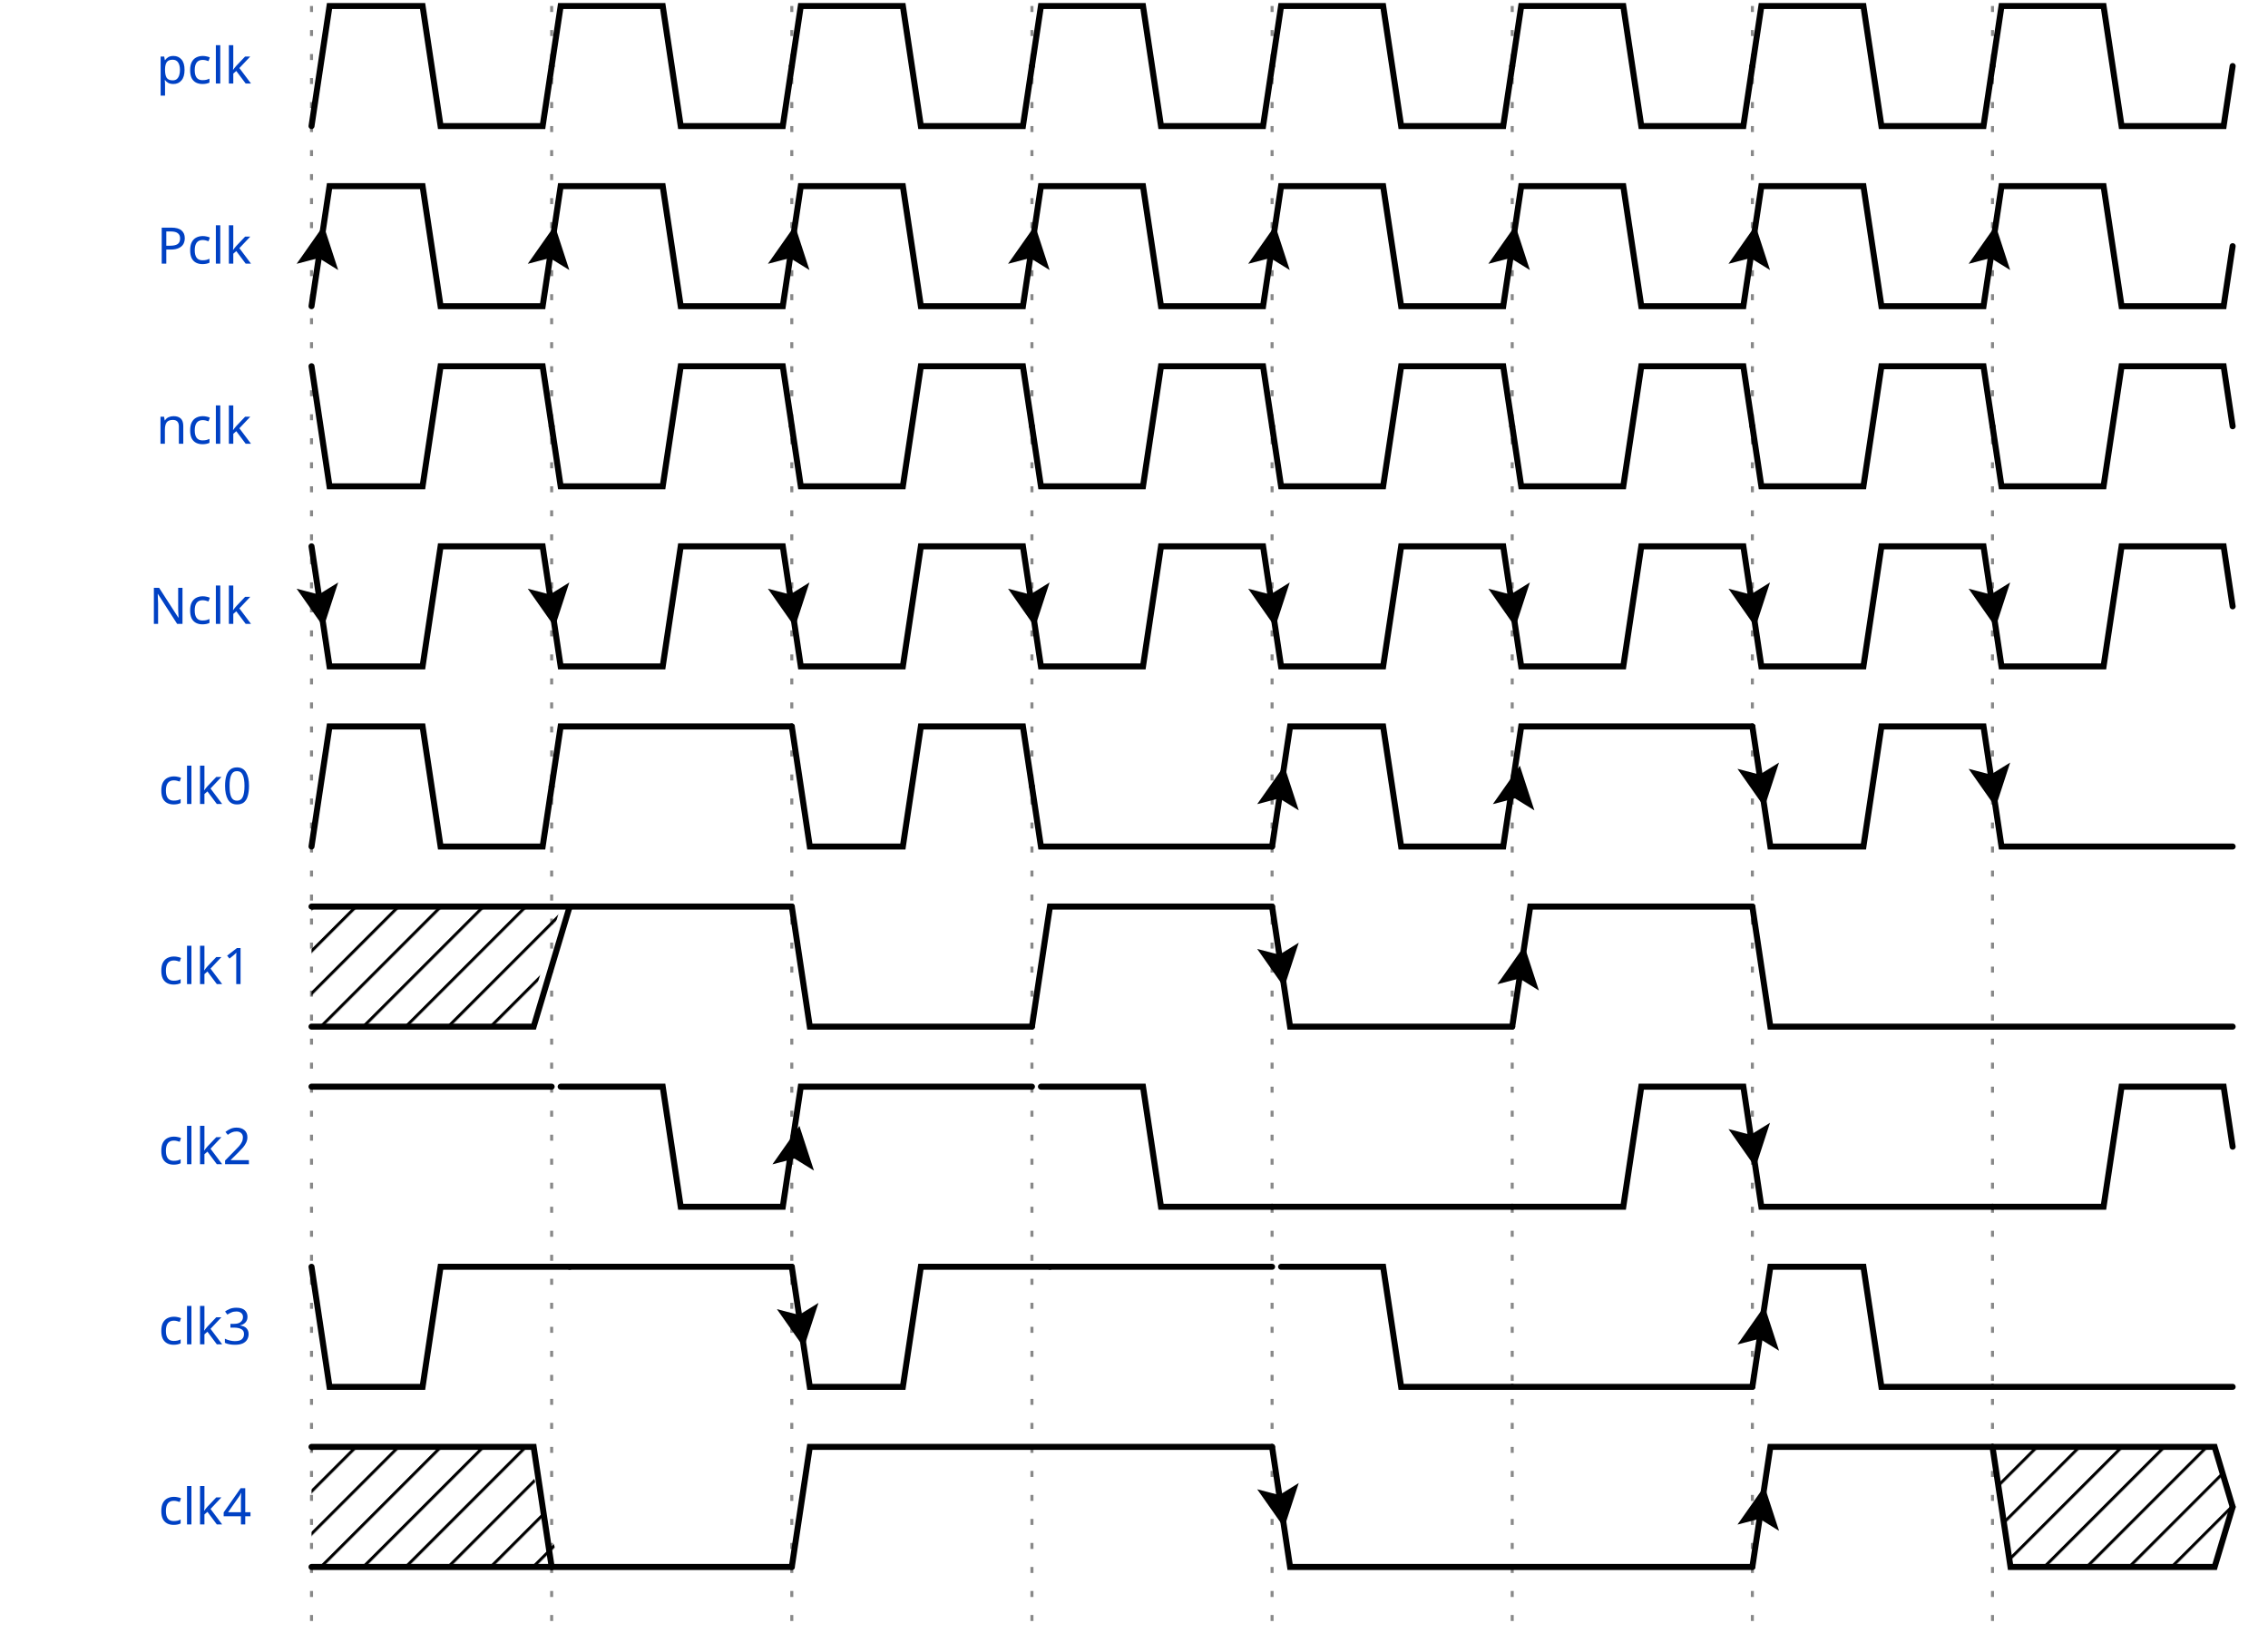
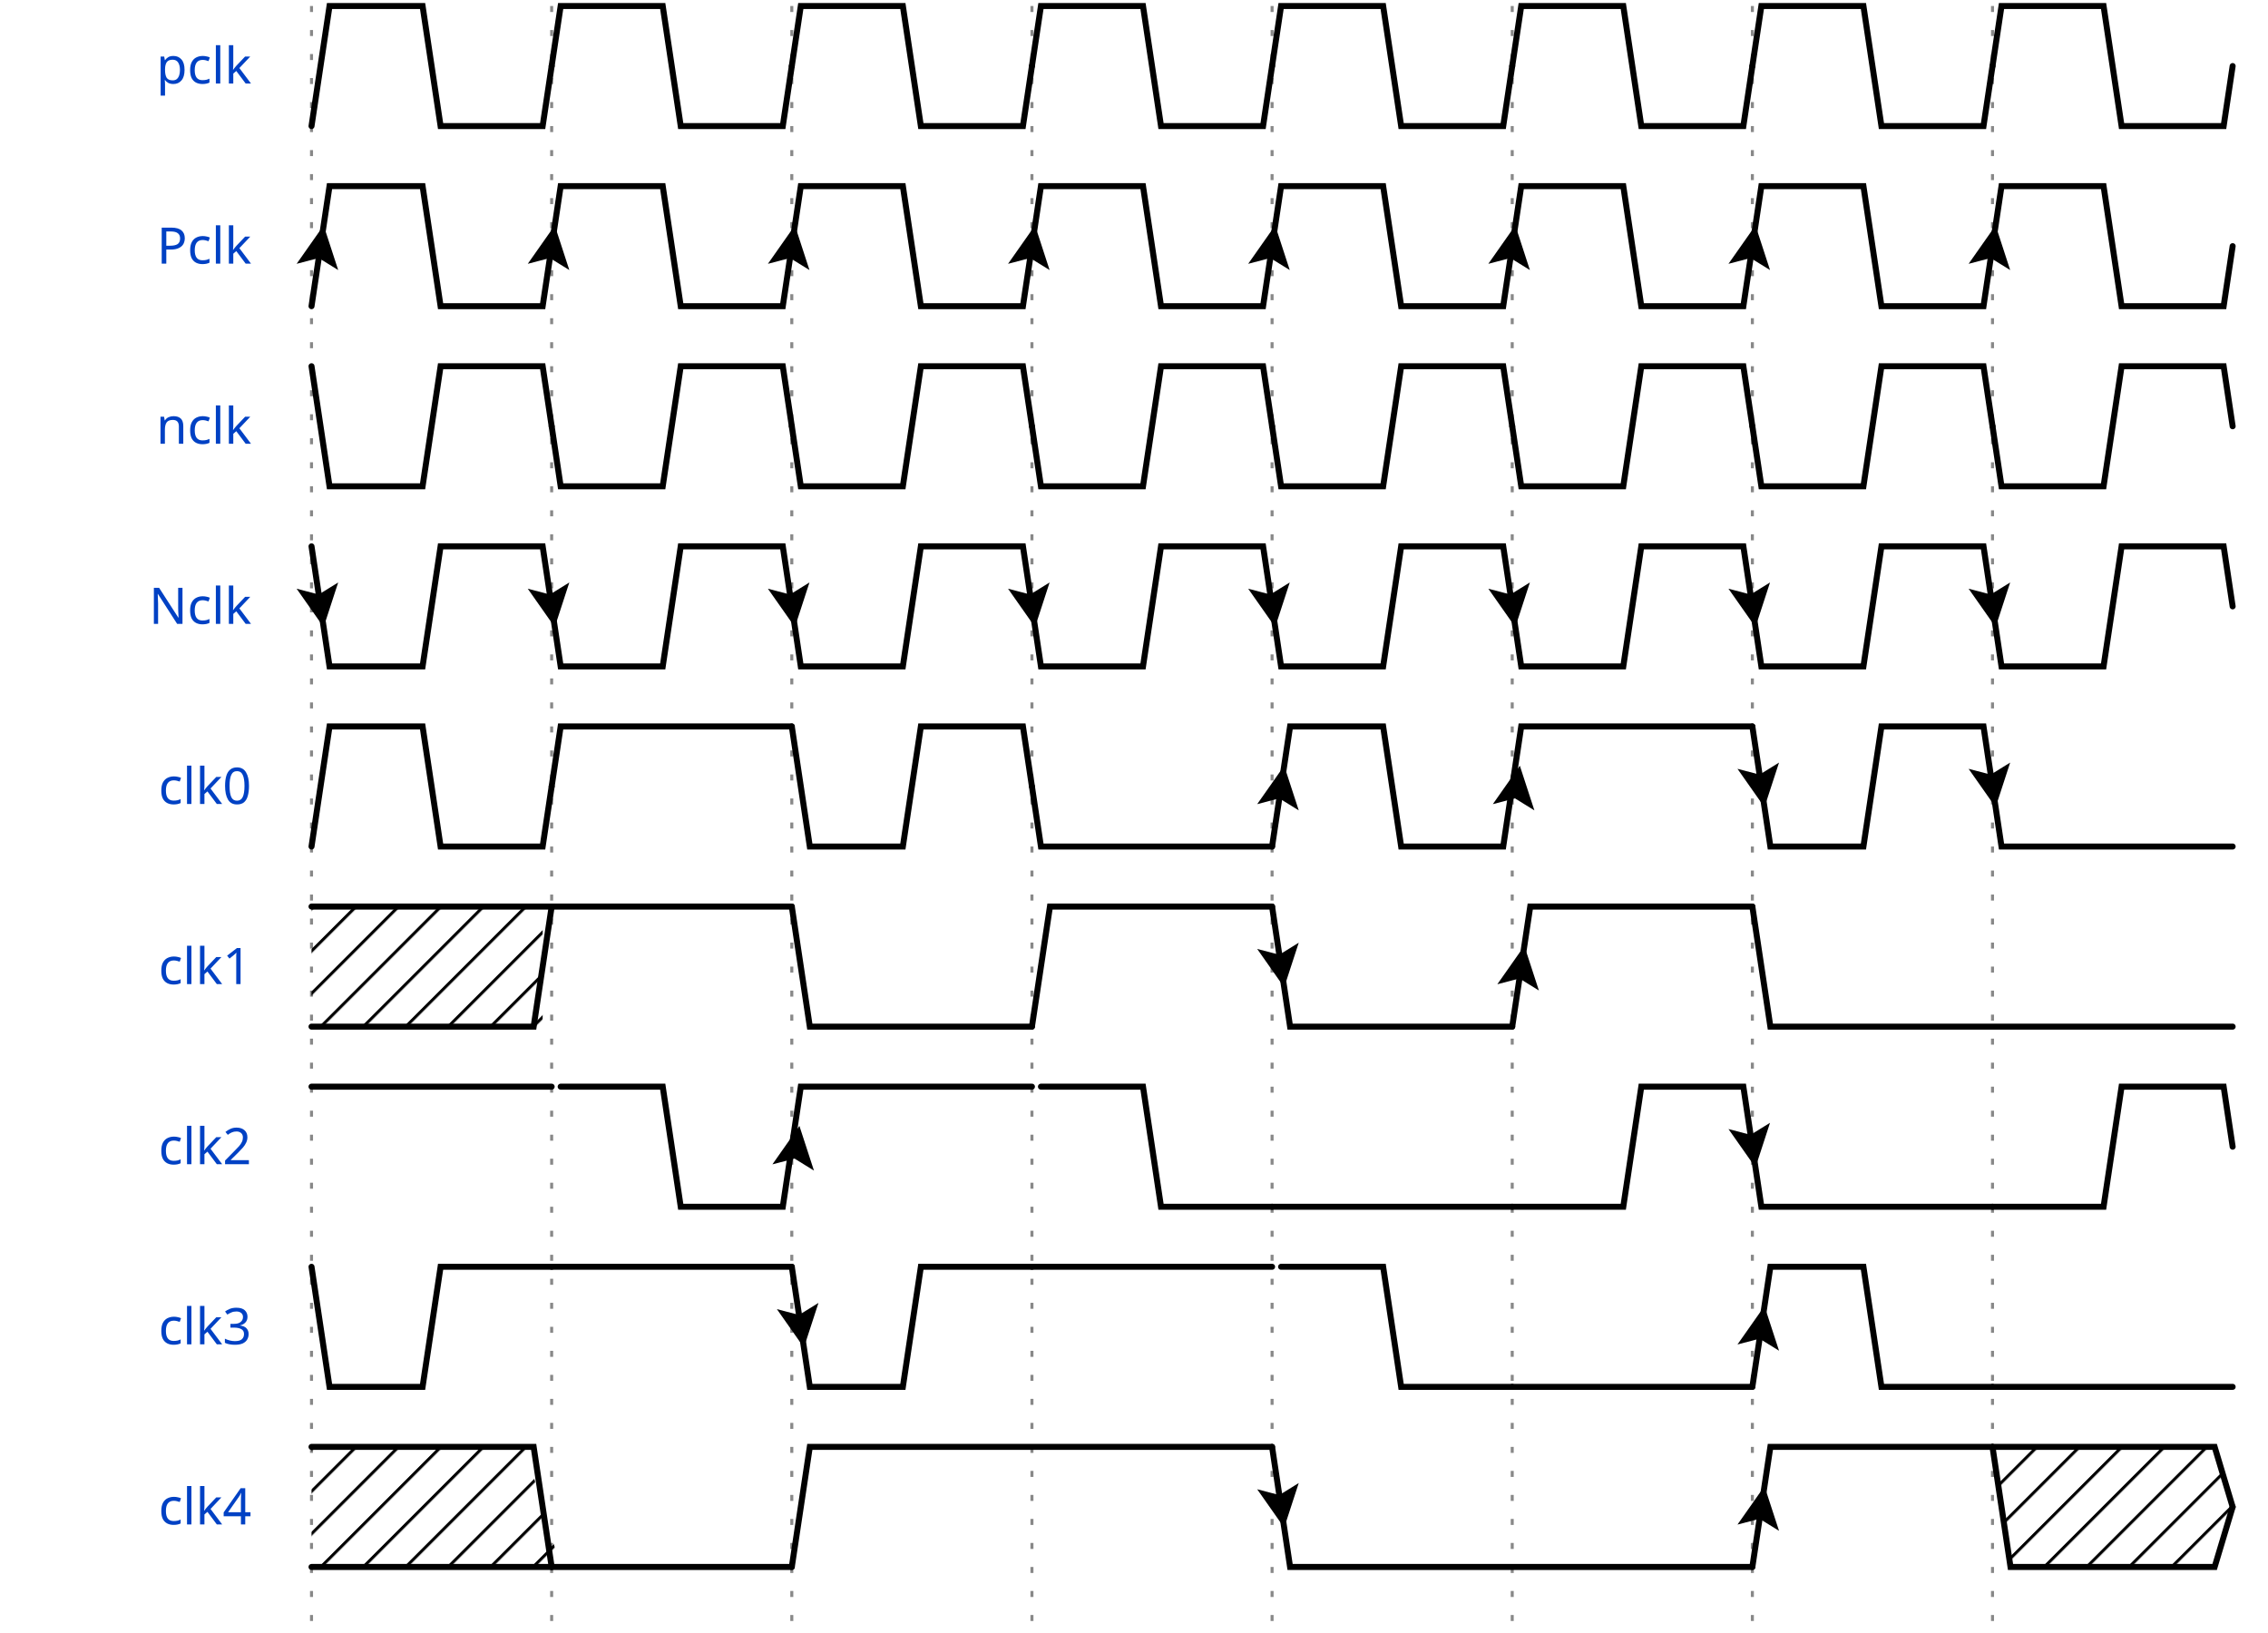
<svg xmlns="http://www.w3.org/2000/svg" width="375" height="270" viewBox="-1 -1 376 272">
  <style>
.title {fill: rgba(0, 65, 196, 255);font-weight: 500;font-size: 0.700em;font-family: Fira Mono;text-align: right;text-anchor: end;dominant-baseline: middle;alignment-baseline: central;}
.text {fill: rgba(0, 0, 0, 255);font-size: 0.900em;font-style: normal;font-variant: normal;font-weight: 500;font-stretch: normal;text-align: center;font-family: Fira Mono;}
.attr {fill: rgba(0, 0, 0, 255);font-size: 9.000px;font-style: normal;font-variant: normal;font-weight: 200;font-stretch: normal;text-align: center;font-family: Fira Mono;text-anchor: middle;dominant-baseline: middle;alignment-baseline: central;}
.path {fill: none;stroke: rgba(0, 0, 0, 255);stroke-width: 1;stroke-linecap: round;stroke-linejoin: miter;stroke-miterlimit: 4;stroke-dasharray: none;}
.stripe {fill: none;stroke: rgba(0, 0, 0, 255);stroke-width: 0.5;stroke-linecap: round;stroke-linejoin: miter;stroke-miterlimit: 4;stroke-dasharray: none;}
.data {fill: rgba(0, 0, 0, 255);font-size: 0.600em;font-style: normal;font-variant: normal;font-weight: 500;font-stretch: normal;text-align: center;font-family: Fira Mono;text-anchor: middle;dominant-baseline: middle;alignment-baseline: central;}
.arrow {fill: rgba(0, 0, 0, 255);stroke: none;}
.hide {fill: rgba(255, 255, 255, 255);stroke: rgba(255, 255, 255, 255);stroke-width: 2;}
.hatch {fill: url(#diagonalHatch);}
.s2-polygon {fill: rgba(0, 0, 0, 0);stroke: none;}
.s3-polygon {fill: rgba(255, 255, 176, 255);stroke: none;}
.s4-polygon {fill: rgba(255, 224, 185, 255);stroke: none;}
.s5-polygon {fill: rgba(185, 224, 255, 255);stroke: none;}
.tick {stroke: rgba(136, 136, 136, 255);stroke-width: 0.5;stroke-dasharray: 1, 3;}
.big_gap {stroke: rgba(136, 136, 136, 255);stroke-width: 0.5;stroke-dasharray: none;}
.edge {fill: none;stroke: rgba(0, 0, 255, 255);stroke-width: 1;}
.edge-arrow {fill: rgba(0, 0, 255, 255);stroke: none;overflow: visible;}
.edge-text {font-family: Fira Mono;font-size: 0.625em;fill: rgba(0, 0, 0, 255);filter: #solid;transform: translate(0, 2.5px);text-anchor: middle;}
.edge-background {fill: rgba(255, 255, 255, 255);stroke: rgba(255, 255, 255, 255);stroke-width: 2;}
.border {stroke-width: 1.25;stroke: rgba(0, 0, 0, 255);}
.h1 {fill: rgba(0, 0, 0, 255);font-size: 15.258px;font-weight: bold;font-family: Fira Mono;text-align: left;dominant-baseline: middle;}
.h2 {fill: rgba(0, 0, 0, 255);font-size: 12.208px;font-weight: bold;font-family: Fira Mono;text-align: left;dominant-baseline: middle;}
.h3 {fill: rgba(0, 0, 0, 255);font-size: 9.767px;font-weight: bold;font-family: Fira Mono;text-align: left;dominant-baseline: middle;}
.h4 {fill: rgba(0, 0, 0, 255);font-size: 7.817px;font-weight: bold;font-family: Fira Mono;text-align: left;dominant-baseline: middle;}
.h5 {fill: rgba(0, 0, 0, 255);font-size: 6.250px;font-weight: bold;font-family: Fira Mono;text-align: left;dominant-baseline: middle;}
.h6 {fill: rgba(0, 0, 0, 255);font-size: 5.000px;font-weight: bold;font-family: Fira Mono;text-align: left;dominant-baseline: middle;}
.reg-data {fill: rgba(0, 0, 0, 255);font-size: 0.800em;font-style: normal;font-variant: normal;font-weight: 500;font-stretch: normal;text-align: center;font-family: Fira Mono;text-anchor: middle;dominant-baseline: middle;alignment-baseline: central;}
.reg-pos {fill: rgba(0, 0, 0, 255);font-size: 0.600em;font-style: normal;font-variant: normal;font-weight: 500;font-stretch: normal;text-align: center;font-family: Fira Mono;text-anchor: middle;dominant-baseline: middle;alignment-baseline: central;}</style>
  <defs>
    <pattern id="diagonalHatch" width="5" height="5" patternTransform="rotate(45 0 0)" patternUnits="userSpaceOnUse">
      <line x1="0" y1="0" x2="0" y2="5" style="stroke:black; stroke-width:1" />
    </pattern>
    <marker id="arrow" viewBox="0 0 10 10" refX="10" refY="5" markerWidth="7" markerHeight="7" markerUnits="userSpaceOnUse" orient="auto-start-reverse" style="fill:#00F;">
      <path d="M 0 0 L 10 5 L 0 10 z" />
    </marker>
    <filter x="0" y="0" width="1" height="1" id="solid">
      <feFlood flood-color="white" />
      <feComposite in="SourceGraphic" />
    </filter>
  </defs>
  <g id="a">
    <g id="ticks_4" transform="translate(50, 0)">
      <path d="M0,0 L0,270" class="tick" style="fill: none;" />
      <path d="M40,0 L40,270" class="tick" style="fill: none;" />
      <path d="M80,0 L80,270" class="tick" style="fill: none;" />
      <path d="M120,0 L120,270" class="tick" style="fill: none;" />
      <path d="M160,0 L160,270" class="tick" style="fill: none;" />
      <path d="M200,0 L200,270" class="tick" style="fill: none;" />
      <path d="M240,0 L240,270" class="tick" style="fill: none;" />
      <path d="M280,0 L280,270" class="tick" style="fill: none;" />
    </g>
    <g id="pclk" transform="translate(50, 0)">
      <text x="-10" y="10" class="title" style="stroke: none;">pclk</text>
      <g data-symbol="p" transform="translate(0, 0)" class="s2">
        <path d="M0,20 L3,0 L18.5,0 L21.5,20 L38.5,20 L40,10" class="path" style="fill: none;" />
      </g>
      <g data-symbol="p" transform="translate(40, 0)" class="s2">
        <path d="M0,10 L1.5,0 L18.5,0 L21.5,20 L38.5,20 L40,10" class="path" style="fill: none;" />
      </g>
      <g data-symbol="p" transform="translate(80, 0)" class="s2">
        <path d="M0,10 L1.5,0 L18.5,0 L21.5,20 L38.5,20 L40,10" class="path" style="fill: none;" />
      </g>
      <g data-symbol="p" transform="translate(120, 0)" class="s2">
        <path d="M0,10 L1.5,0 L18.5,0 L21.5,20 L38.5,20 L40,10" class="path" style="fill: none;" />
      </g>
      <g data-symbol="p" transform="translate(160, 0)" class="s2">
        <path d="M0,10 L1.5,0 L18.5,0 L21.5,20 L38.5,20 L40,10" class="path" style="fill: none;" />
      </g>
      <g data-symbol="p" transform="translate(200, 0)" class="s2">
        <path d="M0,10 L1.5,0 L18.5,0 L21.5,20 L38.5,20 L40,10" class="path" style="fill: none;" />
      </g>
      <g data-symbol="p" transform="translate(240, 0)" class="s2">
        <path d="M0,10 L1.5,0 L18.5,0 L21.5,20 L38.5,20 L40,10" class="path" style="fill: none;" />
      </g>
      <g data-symbol="p" transform="translate(280, 0)" class="s2">
        <path d="M0,10 L1.5,0 L18.5,0 L21.5,20 L38.5,20 L40,10" class="path" style="fill: none;" />
      </g>
    </g>
    <g id="Pclk" transform="translate(50, 30)">
      <text x="-10" y="10" class="title" style="stroke: none;">Pclk</text>
      <g data-symbol="P" transform="translate(0, 0)" class="s2">
        <path d="M0,20 L3,0 L18.5,0 L21.5,20 L38.5,20 L40,10" class="path" style="fill: none;" />
        <path d="M-3.5 -3.5 L0 3.5 L3.5 -3.5 L0 -2 L-3.5 -3.5" transform="translate(1.5, 10) rotate(-171.4692, 0, 0)" class="arrow" style="" />
      </g>
      <g data-symbol="P" transform="translate(40, 0)" class="s2">
        <path d="M0,10 L1.5,0 L18.5,0 L21.5,20 L38.5,20 L40,10" class="path" style="fill: none;" />
        <path d="M-3.5 -3.5 L0 3.5 L3.5 -3.5 L0 -2 L-3.5 -3.5" transform="translate(0, 10) rotate(-171.4692, 0, 0)" class="arrow" style="" />
      </g>
      <g data-symbol="P" transform="translate(80, 0)" class="s2">
        <path d="M0,10 L1.5,0 L18.5,0 L21.5,20 L38.5,20 L40,10" class="path" style="fill: none;" />
        <path d="M-3.5 -3.5 L0 3.5 L3.5 -3.5 L0 -2 L-3.5 -3.5" transform="translate(0, 10) rotate(-171.4692, 0, 0)" class="arrow" style="" />
      </g>
      <g data-symbol="P" transform="translate(120, 0)" class="s2">
        <path d="M0,10 L1.5,0 L18.5,0 L21.5,20 L38.5,20 L40,10" class="path" style="fill: none;" />
        <path d="M-3.5 -3.5 L0 3.5 L3.5 -3.5 L0 -2 L-3.5 -3.5" transform="translate(0, 10) rotate(-171.4692, 0, 0)" class="arrow" style="" />
      </g>
      <g data-symbol="P" transform="translate(160, 0)" class="s2">
        <path d="M0,10 L1.5,0 L18.5,0 L21.5,20 L38.5,20 L40,10" class="path" style="fill: none;" />
        <path d="M-3.5 -3.5 L0 3.5 L3.5 -3.5 L0 -2 L-3.5 -3.5" transform="translate(0, 10) rotate(-171.4692, 0, 0)" class="arrow" style="" />
      </g>
      <g data-symbol="P" transform="translate(200, 0)" class="s2">
        <path d="M0,10 L1.5,0 L18.5,0 L21.5,20 L38.5,20 L40,10" class="path" style="fill: none;" />
        <path d="M-3.5 -3.5 L0 3.5 L3.5 -3.5 L0 -2 L-3.5 -3.5" transform="translate(0, 10) rotate(-171.4692, 0, 0)" class="arrow" style="" />
      </g>
      <g data-symbol="P" transform="translate(240, 0)" class="s2">
        <path d="M0,10 L1.5,0 L18.5,0 L21.5,20 L38.5,20 L40,10" class="path" style="fill: none;" />
        <path d="M-3.5 -3.5 L0 3.5 L3.5 -3.5 L0 -2 L-3.5 -3.5" transform="translate(0, 10) rotate(-171.4692, 0, 0)" class="arrow" style="" />
      </g>
      <g data-symbol="P" transform="translate(280, 0)" class="s2">
        <path d="M0,10 L1.5,0 L18.5,0 L21.5,20 L38.5,20 L40,10" class="path" style="fill: none;" />
        <path d="M-3.5 -3.5 L0 3.5 L3.5 -3.5 L0 -2 L-3.5 -3.5" transform="translate(0, 10) rotate(-171.4692, 0, 0)" class="arrow" style="" />
      </g>
    </g>
    <g id="nclk" transform="translate(50, 60)">
      <text x="-10" y="10" class="title" style="stroke: none;">nclk</text>
      <g data-symbol="n" transform="translate(0, 0)" class="s2">
        <path d="M0,0 L3,20 L18.5,20 L21.5,0 L38.5,0 L40,10" class="path" style="fill: none;" />
      </g>
      <g data-symbol="n" transform="translate(40, 0)" class="s2">
        <path d="M0,10 L1.5,20 L18.5,20 L21.5,0 L38.5,0 L40,10" class="path" style="fill: none;" />
      </g>
      <g data-symbol="n" transform="translate(80, 0)" class="s2">
        <path d="M0,10 L1.5,20 L18.5,20 L21.5,0 L38.5,0 L40,10" class="path" style="fill: none;" />
      </g>
      <g data-symbol="n" transform="translate(120, 0)" class="s2">
        <path d="M0,10 L1.5,20 L18.5,20 L21.5,0 L38.5,0 L40,10" class="path" style="fill: none;" />
      </g>
      <g data-symbol="n" transform="translate(160, 0)" class="s2">
        <path d="M0,10 L1.5,20 L18.5,20 L21.5,0 L38.5,0 L40,10" class="path" style="fill: none;" />
      </g>
      <g data-symbol="n" transform="translate(200, 0)" class="s2">
        <path d="M0,10 L1.5,20 L18.5,20 L21.5,0 L38.5,0 L40,10" class="path" style="fill: none;" />
      </g>
      <g data-symbol="n" transform="translate(240, 0)" class="s2">
        <path d="M0,10 L1.5,20 L18.5,20 L21.5,0 L38.5,0 L40,10" class="path" style="fill: none;" />
      </g>
      <g data-symbol="n" transform="translate(280, 0)" class="s2">
        <path d="M0,10 L1.5,20 L18.5,20 L21.5,0 L38.5,0 L40,10" class="path" style="fill: none;" />
      </g>
    </g>
    <g id="Nclk" transform="translate(50, 90)">
      <text x="-10" y="10" class="title" style="stroke: none;">Nclk</text>
      <g data-symbol="N" transform="translate(0, 0)" class="s2">
        <path d="M0,0 L3,20 L18.5,20 L21.5,0 L38.5,0 L40,10" class="path" style="fill: none;" />
        <path d="M-3.5 -3.5 L0 3.5 L3.5 -3.5 L0 -2 L-3.5 -3.5" transform="translate(1.5, 10) rotate(-8.530766, 0, 0)" class="arrow" style="" />
      </g>
      <g data-symbol="N" transform="translate(40, 0)" class="s2">
        <path d="M0,10 L1.5,20 L18.5,20 L21.5,0 L38.5,0 L40,10" class="path" style="fill: none;" />
        <path d="M-3.5 -3.5 L0 3.5 L3.5 -3.5 L0 -2 L-3.5 -3.5" transform="translate(0, 10) rotate(-8.530766, 0, 0)" class="arrow" style="" />
      </g>
      <g data-symbol="N" transform="translate(80, 0)" class="s2">
        <path d="M0,10 L1.5,20 L18.5,20 L21.5,0 L38.5,0 L40,10" class="path" style="fill: none;" />
        <path d="M-3.5 -3.5 L0 3.5 L3.5 -3.5 L0 -2 L-3.5 -3.5" transform="translate(0, 10) rotate(-8.530766, 0, 0)" class="arrow" style="" />
      </g>
      <g data-symbol="N" transform="translate(120, 0)" class="s2">
        <path d="M0,10 L1.5,20 L18.5,20 L21.5,0 L38.5,0 L40,10" class="path" style="fill: none;" />
        <path d="M-3.5 -3.5 L0 3.5 L3.5 -3.5 L0 -2 L-3.5 -3.5" transform="translate(0, 10) rotate(-8.530766, 0, 0)" class="arrow" style="" />
      </g>
      <g data-symbol="N" transform="translate(160, 0)" class="s2">
        <path d="M0,10 L1.5,20 L18.5,20 L21.5,0 L38.5,0 L40,10" class="path" style="fill: none;" />
        <path d="M-3.5 -3.5 L0 3.5 L3.5 -3.5 L0 -2 L-3.5 -3.5" transform="translate(0, 10) rotate(-8.530766, 0, 0)" class="arrow" style="" />
      </g>
      <g data-symbol="N" transform="translate(200, 0)" class="s2">
        <path d="M0,10 L1.5,20 L18.5,20 L21.5,0 L38.5,0 L40,10" class="path" style="fill: none;" />
        <path d="M-3.5 -3.5 L0 3.5 L3.5 -3.5 L0 -2 L-3.5 -3.5" transform="translate(0, 10) rotate(-8.530766, 0, 0)" class="arrow" style="" />
      </g>
      <g data-symbol="N" transform="translate(240, 0)" class="s2">
        <path d="M0,10 L1.5,20 L18.5,20 L21.5,0 L38.5,0 L40,10" class="path" style="fill: none;" />
        <path d="M-3.5 -3.5 L0 3.5 L3.5 -3.5 L0 -2 L-3.5 -3.5" transform="translate(0, 10) rotate(-8.530766, 0, 0)" class="arrow" style="" />
      </g>
      <g data-symbol="N" transform="translate(280, 0)" class="s2">
        <path d="M0,10 L1.5,20 L18.5,20 L21.5,0 L38.5,0 L40,10" class="path" style="fill: none;" />
        <path d="M-3.5 -3.5 L0 3.5 L3.5 -3.5 L0 -2 L-3.5 -3.5" transform="translate(0, 10) rotate(-8.530766, 0, 0)" class="arrow" style="" />
      </g>
    </g>
    <g id="clk0" transform="translate(50, 120)">
      <text x="-10" y="10" class="title" style="stroke: none;">clk0</text>
      <g data-symbol="p" transform="translate(0, 0)" class="s2">
        <path d="M0,20 L3,0 L18.5,0 L21.5,20 L38.5,20 L40,10" class="path" style="fill: none;" />
      </g>
      <g data-symbol="h" transform="translate(40, 0)" class="s2">
        <path d="M0,10 L1.5,0 L40,0" class="path" style="fill: none;" />
      </g>
      <g data-symbol="n" transform="translate(80, 0)" class="s2">
        <path d="M0,0 L3,20 L18.5,20 L21.5,0 L38.5,0 L40,10" class="path" style="fill: none;" />
      </g>
      <g data-symbol="l" transform="translate(120, 0)" class="s2">
        <path d="M0,10 L1.5,20 L40,20" class="path" style="fill: none;" />
      </g>
      <g data-symbol="P" transform="translate(160, 0)" class="s2">
        <path d="M0,20 L3,0 L18.5,0 L21.5,20 L38.5,20 L40,10" class="path" style="fill: none;" />
        <path d="M-3.5 -3.5 L0 3.5 L3.5 -3.5 L0 -2 L-3.5 -3.5" transform="translate(1.5, 10) rotate(-171.4692, 0, 0)" class="arrow" style="" />
      </g>
      <g data-symbol="H" transform="translate(200, 0)" class="s2">
        <path d="M0,10 L1.5,0 L40,0" class="path" style="fill: none;" />
        <path d="M-3.5 -3.5 L0 3.5 L3.5 -3.5 L0 -2 L-3.5 -3.5" transform="translate(0.75, 10) rotate(-171.4692, 0, 0)" class="arrow" style="" />
      </g>
      <g data-symbol="N" transform="translate(240, 0)" class="s2">
        <path d="M0,0 L3,20 L18.5,20 L21.5,0 L38.5,0 L40,10" class="path" style="fill: none;" />
        <path d="M-3.5 -3.5 L0 3.5 L3.5 -3.5 L0 -2 L-3.5 -3.5" transform="translate(1.5, 10) rotate(-8.530766, 0, 0)" class="arrow" style="" />
      </g>
      <g data-symbol="L" transform="translate(280, 0)" class="s2">
        <path d="M0,10 L1.5,20 L40,20" class="path" style="fill: none;" />
        <path d="M-3.5 -3.5 L0 3.5 L3.5 -3.5 L0 -2 L-3.5 -3.5" transform="translate(0, 10) rotate(-8.530766, 0, 0)" class="arrow" style="" />
      </g>
    </g>
    <g id="clk1" transform="translate(50, 150)">
      <text x="-10" y="10" class="title" style="stroke: none;">clk1</text>
      <g data-symbol="x" transform="translate(0, 0)" class="s2">
-         <polygon points="0, 0 3, 0 35.5, 0 41.5, 0 35.5, 20 37, 20 3, 20 0, 20 " class="hatch" style="" />
-         <path d="M0,0 L3,0 L37,0 L43,0" class="path" style="fill: none;" />
-         <path d="M0,20 L3,20 L37,20 L43,0" class="path" style="fill: none;" />
+         <polygon points="0, 0 3, 0 38.5, 0 38.5, 0 38.5, 20 37, 20 3, 20 0, 20 " class="hatch" style="" />
+         <path d="M0,0 L3,0 L37,0 L40,0" class="path" style="fill: none;" />
+         <path d="M0,20 L3,20 L37,20 L40,0" class="path" style="fill: none;" />
      </g>
      <g data-symbol="h" transform="translate(40, 0)" class="s2">
-         <path d="M3,0 L40,0" class="path" style="fill: none;" />
+         <path d="M0,0 L40,0" class="path" style="fill: none;" />
      </g>
      <g data-symbol="l" transform="translate(80, 0)" class="s2">
        <path d="M0,0 L3,20 L40,20" class="path" style="fill: none;" />
      </g>
      <g data-symbol="h" transform="translate(120, 0)" class="s2">
        <path d="M0,20 L3,0 L40,0" class="path" style="fill: none;" />
      </g>
      <g data-symbol="L" transform="translate(160, 0)" class="s2">
        <path d="M0,0 L3,20 L40,20" class="path" style="fill: none;" />
        <path d="M-3.5 -3.5 L0 3.5 L3.5 -3.5 L0 -2 L-3.5 -3.5" transform="translate(1.5, 10) rotate(-8.530766, 0, 0)" class="arrow" style="" />
      </g>
      <g data-symbol="H" transform="translate(200, 0)" class="s2">
        <path d="M0,20 L3,0 L40,0" class="path" style="fill: none;" />
        <path d="M-3.5 -3.5 L0 3.5 L3.5 -3.5 L0 -2 L-3.5 -3.5" transform="translate(1.5, 10) rotate(-171.4692, 0, 0)" class="arrow" style="" />
      </g>
      <g data-symbol="l" transform="translate(240, 0)" class="s2">
        <path d="M0,0 L3,20 L80,20" class="path" style="fill: none;" />
      </g>
    </g>
    <g id="clk2" transform="translate(50, 180)">
      <text x="-10" y="10" class="title" style="stroke: none;">clk2</text>
      <g data-symbol="h" transform="translate(0, 0)" class="s2">
        <path d="M0,0 L0,0 L40,0" class="path" style="fill: none;" />
      </g>
      <g data-symbol="p" transform="translate(40, 0)" class="s2">
        <path d="M1.5,0 L18.5,0 L21.5,20 L38.5,20 L40,10" class="path" style="fill: none;" />
      </g>
      <g data-symbol="H" transform="translate(80, 0)" class="s2">
        <path d="M0,10 L1.5,0 L40,0" class="path" style="fill: none;" />
        <path d="M-3.5 -3.5 L0 3.5 L3.5 -3.5 L0 -2 L-3.5 -3.5" transform="translate(0.75, 10) rotate(-171.4692, 0, 0)" class="arrow" style="" />
      </g>
      <g data-symbol="p" transform="translate(120, 0)" class="s2">
        <path d="M1.5,0 L18.5,0 L21.5,20 L38.5,20 L40,20" class="path" style="fill: none;" />
      </g>
      <g data-symbol="l" transform="translate(160, 0)" class="s2">
        <path d="M0,20 L40,20" class="path" style="fill: none;" />
      </g>
      <g data-symbol="n" transform="translate(200, 0)" class="s2">
        <path d="M0,20 L18.5,20 L21.5,0 L38.5,0 L40,10" class="path" style="fill: none;" />
      </g>
      <g data-symbol="L" transform="translate(240, 0)" class="s2">
        <path d="M0,10 L1.5,20 L40,20" class="path" style="fill: none;" />
        <path d="M-3.5 -3.5 L0 3.5 L3.5 -3.5 L0 -2 L-3.5 -3.5" transform="translate(0, 10) rotate(-8.530766, 0, 0)" class="arrow" style="" />
      </g>
      <g data-symbol="n" transform="translate(280, 0)" class="s2">
        <path d="M0,20 L18.5,20 L21.5,0 L38.5,0 L40,10" class="path" style="fill: none;" />
      </g>
    </g>
    <g id="clk3" transform="translate(50, 210)">
      <text x="-10" y="10" class="title" style="stroke: none;">clk3</text>
      <g data-symbol="n" transform="translate(0, 0)" class="s2">
-         <path d="M0,0 L3,20 L18.5,20 L21.5,0 L38.5,0 L43,0" class="path" style="fill: none;" />
+         <path d="M0,0 L3,20 L18.5,20 L21.5,0 L38.5,0 L40,0" class="path" style="fill: none;" />
      </g>
      <g data-symbol="h" transform="translate(40, 0)" class="s2">
-         <path d="M3,0 L40,0" class="path" style="fill: none;" />
+         <path d="M0,0 L40,0" class="path" style="fill: none;" />
      </g>
      <g data-symbol="N" transform="translate(80, 0)" class="s2">
-         <path d="M0,0 L3,20 L18.5,20 L21.5,0 L38.5,0 L43,0" class="path" style="fill: none;" />
+         <path d="M0,0 L3,20 L18.5,20 L21.5,0 L38.5,0 L40,0" class="path" style="fill: none;" />
        <path d="M-3.5 -3.5 L0 3.5 L3.5 -3.5 L0 -2 L-3.5 -3.5" transform="translate(1.5, 10) rotate(-8.530766, 0, 0)" class="arrow" style="" />
      </g>
      <g data-symbol="h" transform="translate(120, 0)" class="s2">
-         <path d="M3,0 L40,0" class="path" style="fill: none;" />
+         <path d="M0,0 L40,0" class="path" style="fill: none;" />
      </g>
      <g data-symbol="p" transform="translate(160, 0)" class="s2">
        <path d="M1.5,0 L18.5,0 L21.5,20 L38.5,20 L40,20" class="path" style="fill: none;" />
      </g>
      <g data-symbol="l" transform="translate(200, 0)" class="s2">
        <path d="M0,20 L40,20" class="path" style="fill: none;" />
      </g>
      <g data-symbol="P" transform="translate(240, 0)" class="s2">
        <path d="M0,20 L3,0 L18.5,0 L21.5,20 L38.5,20 L40,20" class="path" style="fill: none;" />
        <path d="M-3.5 -3.5 L0 3.5 L3.5 -3.5 L0 -2 L-3.5 -3.5" transform="translate(1.5, 10) rotate(-171.4692, 0, 0)" class="arrow" style="" />
      </g>
      <g data-symbol="l" transform="translate(280, 0)" class="s2">
        <path d="M0,20 L40,20" class="path" style="fill: none;" />
      </g>
    </g>
    <g id="clk4" transform="translate(50, 240)">
      <text x="-10" y="10" class="title" style="stroke: none;">clk4</text>
      <g data-symbol="x" transform="translate(0, 0)" class="s2">
        <polygon points="0, 0 3, 0 35.5, 0 41.5, 20 35.5, 20 37, 20 3, 20 0, 20 " class="hatch" style="" />
        <path d="M0,0 L3,0 L37,0 L40,20" class="path" style="fill: none;" />
        <path d="M0,20 L3,20 L37,20 L40,20" class="path" style="fill: none;" />
      </g>
      <g data-symbol="l" transform="translate(40, 0)" class="s2">
        <path d="M0,20 L40,20" class="path" style="fill: none;" />
      </g>
      <g data-symbol="h" transform="translate(80, 0)" class="s2">
        <path d="M0,20 L3,0 L80,0" class="path" style="fill: none;" />
      </g>
      <g data-symbol="L" transform="translate(160, 0)" class="s2">
        <path d="M0,0 L3,20 L80,20" class="path" style="fill: none;" />
        <path d="M-3.5 -3.5 L0 3.5 L3.5 -3.5 L0 -2 L-3.5 -3.5" transform="translate(1.5, 10) rotate(-8.530766, 0, 0)" class="arrow" style="" />
      </g>
      <g data-symbol="H" transform="translate(240, 0)" class="s2">
        <path d="M0,20 L3,0 L40,0" class="path" style="fill: none;" />
        <path d="M-3.5 -3.5 L0 3.5 L3.5 -3.5 L0 -2 L-3.5 -3.5" transform="translate(1.5, 10) rotate(-171.4692, 0, 0)" class="arrow" style="" />
      </g>
      <g data-symbol="x" transform="translate(280, 0)" class="s2">
        <polygon points="0, 0 3, 0 37, 0 40, 10 37, 20 3, 20 0, 0 " class="hatch" style="" />
        <path d="M0,0 L3,0 L37,0 L40,10" class="path" style="fill: none;" />
        <path d="M0,0 L3,20 L37,20 L40,10" class="path" style="fill: none;" />
      </g>
    </g>
  </g>
</svg>
